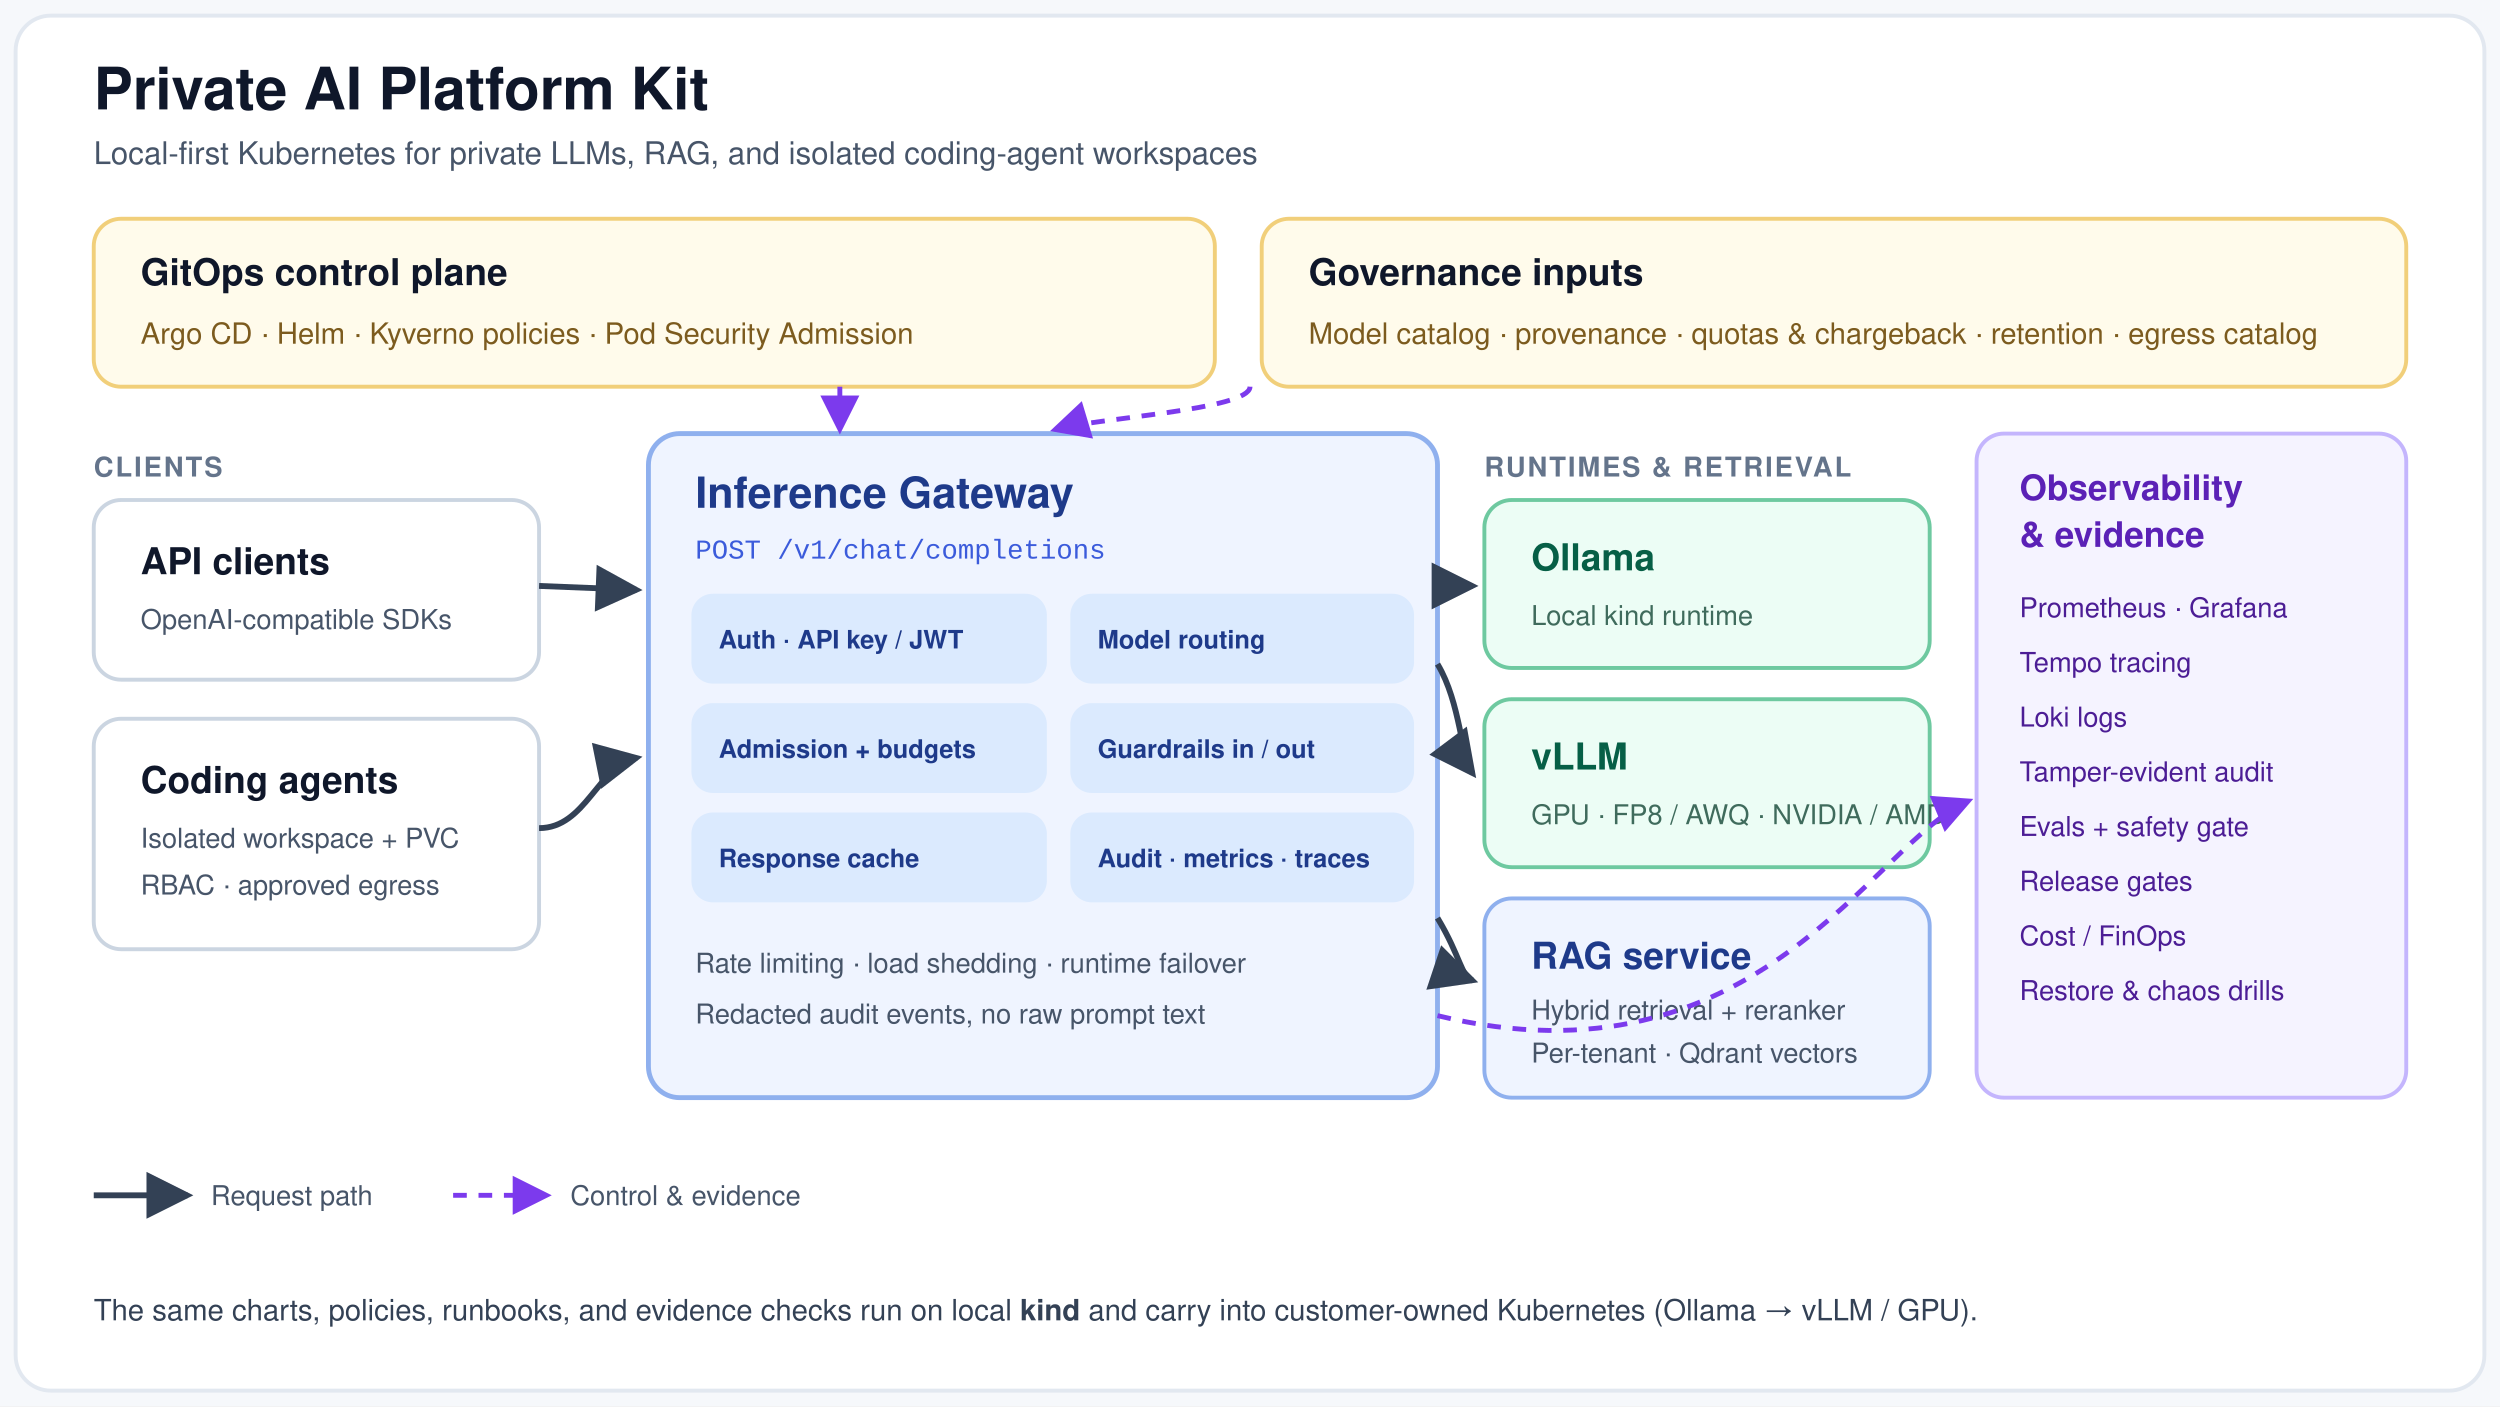
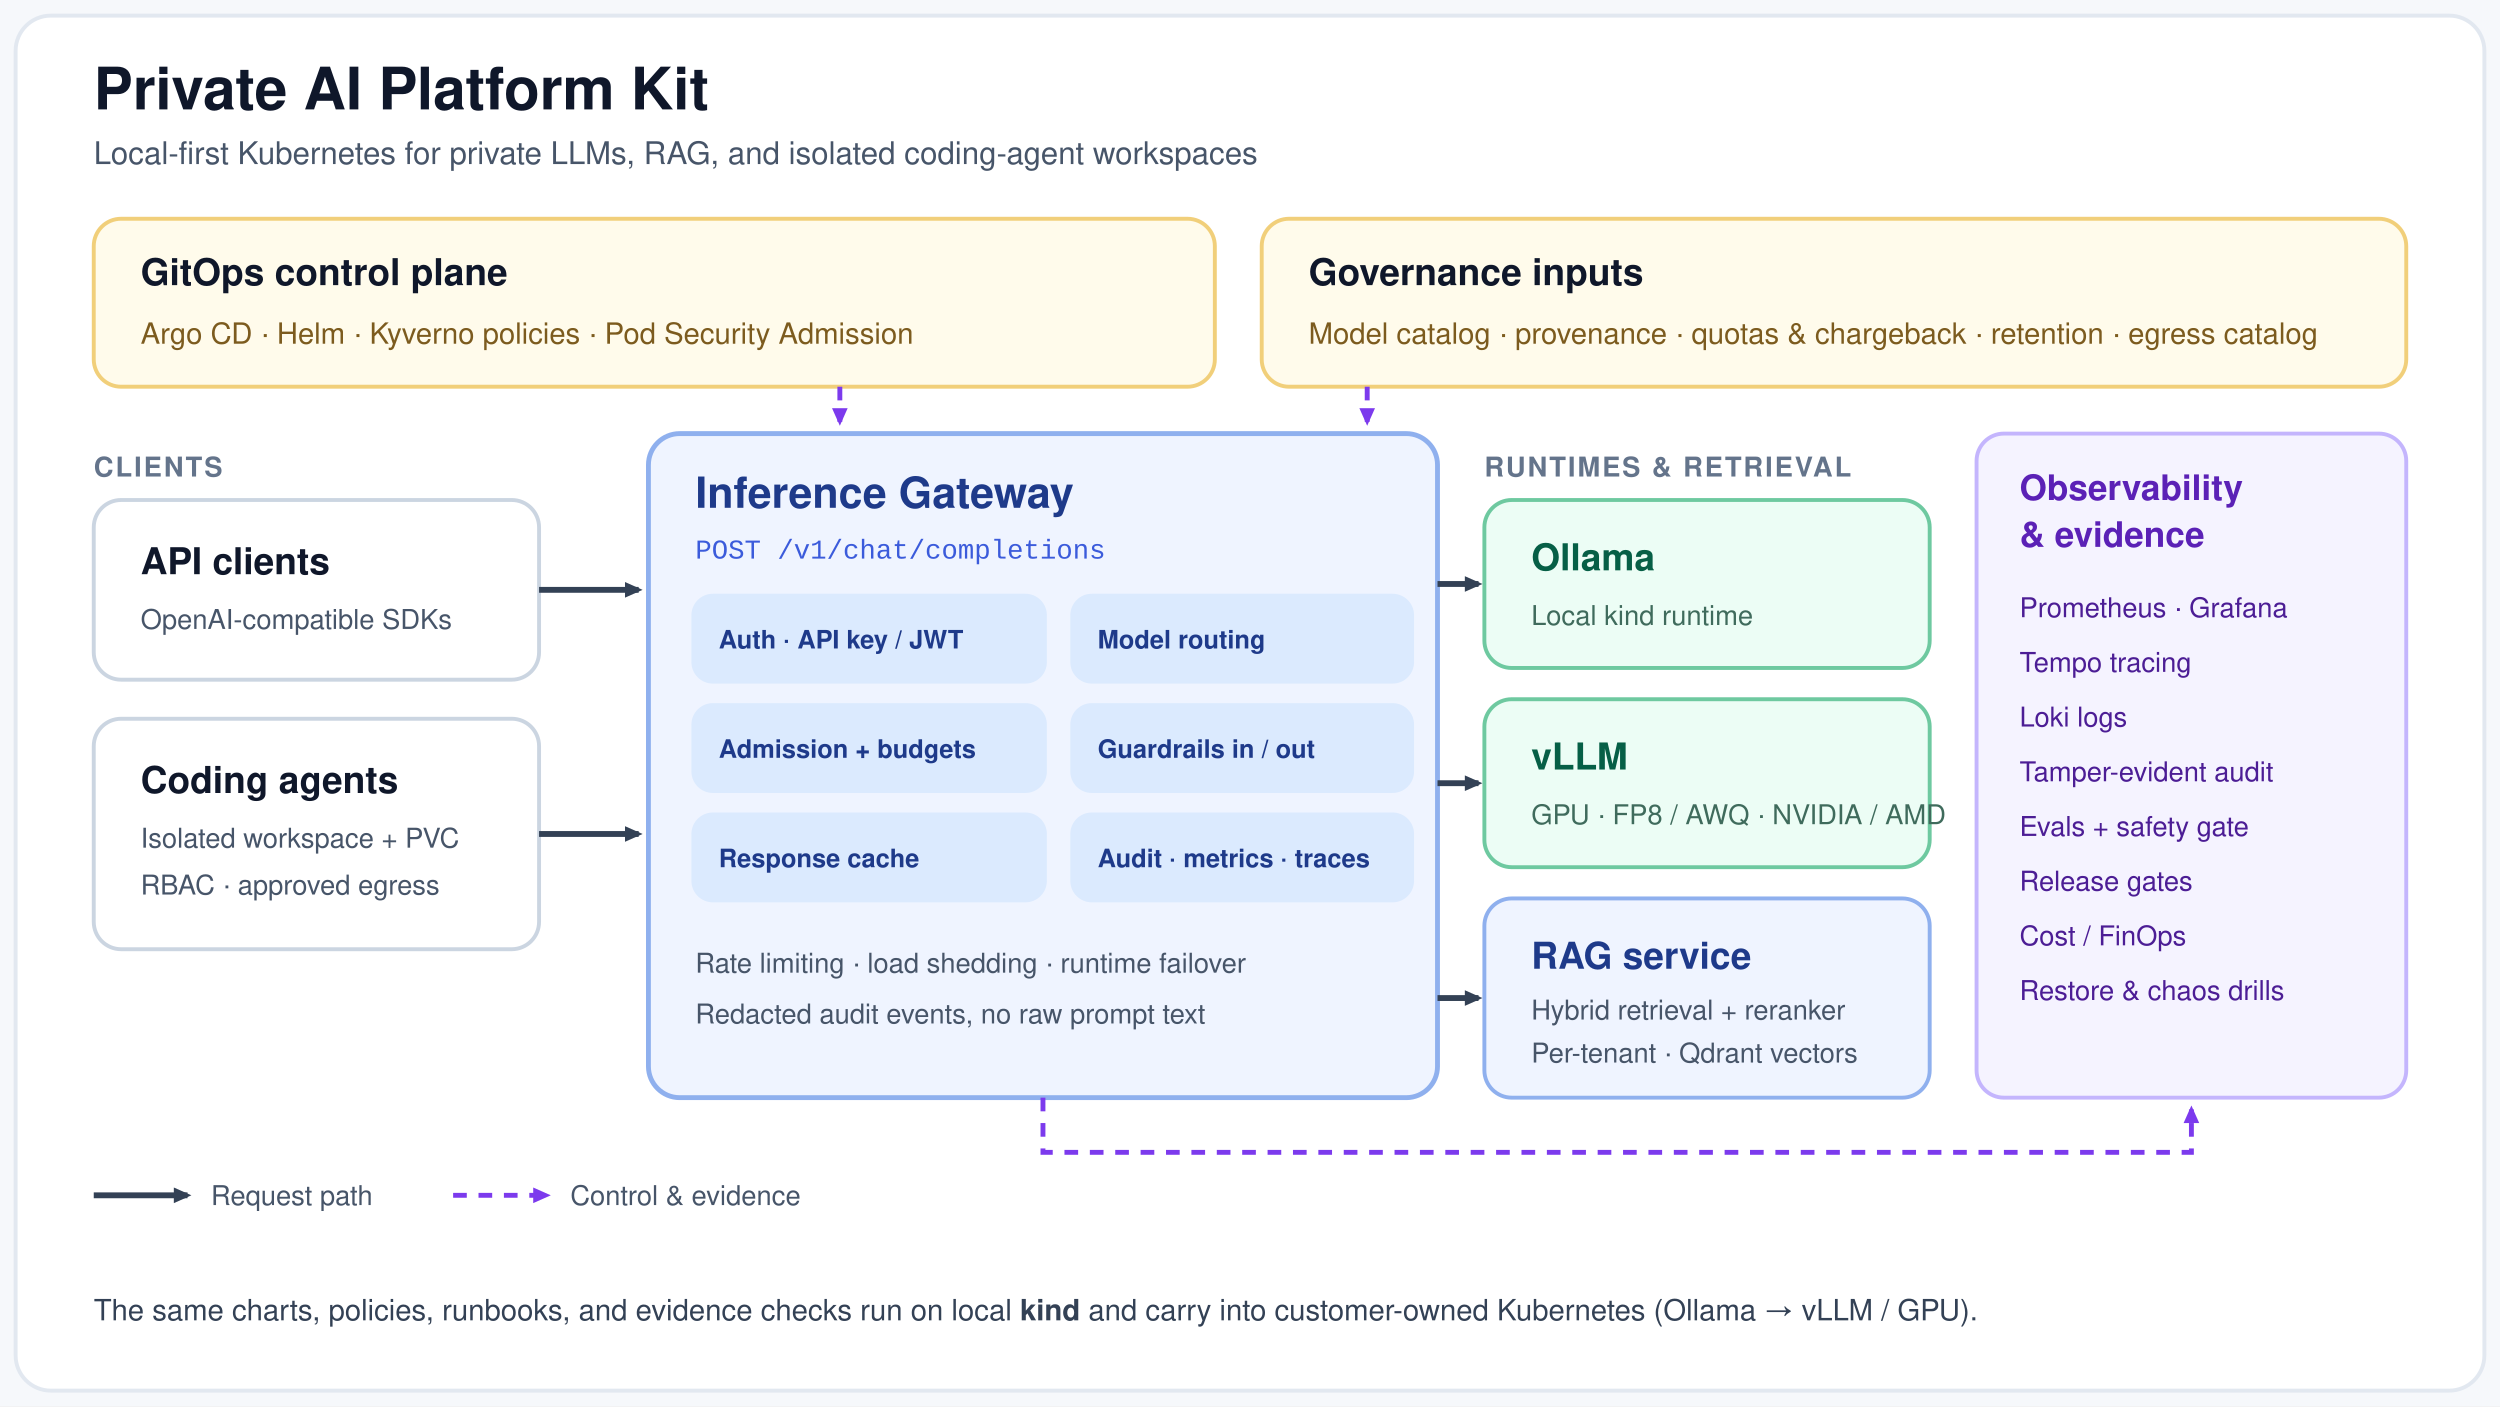
<svg xmlns="http://www.w3.org/2000/svg" width="1280" height="720" viewBox="0 0 1280 720" role="img" aria-labelledby="title desc" font-family="'Segoe UI', Helvetica, Arial, sans-serif">
  <defs>
-     <marker id="arrow" markerWidth="10" markerHeight="10" refX="8" refY="5" orient="auto" markerUnits="strokeWidth">
-       <path d="M1,1 L9,5 L1,9 Z" fill="#334155" />
+     <marker id="arrow" markerWidth="13" markerHeight="13" refX="9" refY="6" orient="auto" markerUnits="userSpaceOnUse">
+       <path d="M2,2 L11,6 L2,10 Z" fill="#334155" />
    </marker>
-     <marker id="arrowSoft" markerWidth="10" markerHeight="10" refX="8" refY="5" orient="auto" markerUnits="strokeWidth">
-       <path d="M1,1 L9,5 L1,9 Z" fill="#7c3aed" />
+     <marker id="arrowSoft" markerWidth="13" markerHeight="13" refX="9" refY="6" orient="auto" markerUnits="userSpaceOnUse">
+       <path d="M2,2 L11,6 L2,10 Z" fill="#7c3aed" />
    </marker>
  </defs>
  <rect x="0" y="0" width="1280" height="720" fill="#f6f8fb" />
  <rect x="8" y="8" width="1264" height="704" rx="18" fill="#ffffff" stroke="#e2e8f0" stroke-width="2" />
  <text x="48" y="56" font-size="30" font-weight="800" fill="#0f172a">Private AI Platform Kit</text>
  <text x="48" y="84" font-size="16" fill="#475569">Local-first Kubernetes for private LLMs, RAG, and isolated coding-agent workspaces</text>
  <rect x="48" y="112" width="574" height="86" rx="14" fill="#fffbeb" stroke="#f1cf7a" stroke-width="2" />
  <text x="72" y="146" font-size="19" font-weight="700" fill="#0f172a">GitOps control plane</text>
  <text x="72" y="176" font-size="15" fill="#7c5b1e">Argo CD · Helm · Kyverno policies · Pod Security Admission</text>
  <rect x="646" y="112" width="586" height="86" rx="14" fill="#fffbeb" stroke="#f1cf7a" stroke-width="2" />
  <text x="670" y="146" font-size="19" font-weight="700" fill="#0f172a">Governance inputs</text>
  <text x="670" y="176" font-size="15" fill="#7c5b1e">Model catalog · provenance · quotas &amp; chargeback · retention · egress catalog</text>
  <text x="48" y="244" font-size="14" font-weight="700" fill="#64748b" letter-spacing="1">CLIENTS</text>
  <rect x="48" y="256" width="228" height="92" rx="14" fill="#ffffff" stroke="#cbd5e1" stroke-width="2" />
  <text x="72" y="294" font-size="19" font-weight="700" fill="#0f172a">API clients</text>
  <text x="72" y="322" font-size="14" fill="#475569">OpenAI-compatible SDKs</text>
  <rect x="48" y="368" width="228" height="118" rx="14" fill="#ffffff" stroke="#cbd5e1" stroke-width="2" />
  <text x="72" y="406" font-size="19" font-weight="700" fill="#0f172a">Coding agents</text>
  <text x="72" y="434" font-size="14" fill="#475569">Isolated workspace + PVC</text>
  <text x="72" y="458" font-size="14" fill="#475569">RBAC · approved egress</text>
  <rect x="332" y="222" width="404" height="340" rx="16" fill="#eff4ff" stroke="#8fb0ee" stroke-width="2.5" />
  <text x="356" y="260" font-size="22" font-weight="800" fill="#1e3a8a">Inference Gateway</text>
  <text x="356" y="286" font-size="14" fill="#3b5bdb" font-family="'Courier New', monospace">POST /v1/chat/completions</text>
  <rect x="354" y="304" width="182" height="46" rx="11" fill="#dbeafe" />
  <text x="368" y="332" font-size="13" font-weight="600" fill="#1e3a8a">Auth · API key / JWT</text>
  <rect x="548" y="304" width="176" height="46" rx="11" fill="#dbeafe" />
  <text x="562" y="332" font-size="13" font-weight="600" fill="#1e3a8a">Model routing</text>
  <rect x="354" y="360" width="182" height="46" rx="11" fill="#dbeafe" />
  <text x="368" y="388" font-size="13" font-weight="600" fill="#1e3a8a">Admission + budgets</text>
  <rect x="548" y="360" width="176" height="46" rx="11" fill="#dbeafe" />
  <text x="562" y="388" font-size="13" font-weight="600" fill="#1e3a8a">Guardrails in / out</text>
  <rect x="354" y="416" width="182" height="46" rx="11" fill="#dbeafe" />
  <text x="368" y="444" font-size="13" font-weight="600" fill="#1e3a8a">Response cache</text>
  <rect x="548" y="416" width="176" height="46" rx="11" fill="#dbeafe" />
  <text x="562" y="444" font-size="13" font-weight="600" fill="#1e3a8a">Audit · metrics · traces</text>
  <text x="356" y="498" font-size="14" fill="#475569">Rate limiting · load shedding · runtime failover</text>
  <text x="356" y="524" font-size="14" fill="#475569">Redacted audit events, no raw prompt text</text>
  <text x="760" y="244" font-size="14" font-weight="700" fill="#64748b" letter-spacing="1">RUNTIMES &amp; RETRIEVAL</text>
  <rect x="760" y="256" width="228" height="86" rx="14" fill="#ecfdf5" stroke="#6ec9a0" stroke-width="2" />
  <text x="784" y="292" font-size="19" font-weight="700" fill="#065f46">Ollama</text>
  <text x="784" y="320" font-size="14" fill="#3f6b5c">Local kind runtime</text>
  <rect x="760" y="358" width="228" height="86" rx="14" fill="#ecfdf5" stroke="#6ec9a0" stroke-width="2" />
  <text x="784" y="394" font-size="19" font-weight="700" fill="#065f46">vLLM</text>
  <text x="784" y="422" font-size="14" fill="#3f6b5c">GPU · FP8 / AWQ · NVIDIA / AMD</text>
  <rect x="760" y="460" width="228" height="102" rx="14" fill="#eff4ff" stroke="#8fb0ee" stroke-width="2" />
  <text x="784" y="496" font-size="19" font-weight="700" fill="#1e3a8a">RAG service</text>
  <text x="784" y="522" font-size="14" fill="#475569">Hybrid retrieval + reranker</text>
  <text x="784" y="544" font-size="14" fill="#475569">Per-tenant · Qdrant vectors</text>
  <rect x="1012" y="222" width="220" height="340" rx="14" fill="#f5f3ff" stroke="#c4b5fd" stroke-width="2" />
  <text x="1034" y="256" font-size="18" font-weight="700" fill="#5b21b6">Observability</text>
  <text x="1034" y="280" font-size="18" font-weight="700" fill="#5b21b6">&amp; evidence</text>
  <text x="1034" y="316" font-size="14" fill="#4c1d95">Prometheus · Grafana</text>
  <text x="1034" y="344" font-size="14" fill="#4c1d95">Tempo tracing</text>
  <text x="1034" y="372" font-size="14" fill="#4c1d95">Loki logs</text>
  <text x="1034" y="400" font-size="14" fill="#4c1d95">Tamper-evident audit</text>
  <text x="1034" y="428" font-size="14" fill="#4c1d95">Evals + safety gate</text>
  <text x="1034" y="456" font-size="14" fill="#4c1d95">Release gates</text>
  <text x="1034" y="484" font-size="14" fill="#4c1d95">Cost / FinOps</text>
  <text x="1034" y="512" font-size="14" fill="#4c1d95">Restore &amp; chaos drills</text>
-   <path d="M276 300 L326 302" fill="none" stroke="#334155" stroke-width="3" marker-end="url(#arrow)" />
-   <path d="M276 424 C300 424 306 392 326 388" fill="none" stroke="#334155" stroke-width="3" marker-end="url(#arrow)" />
-   <path d="M736 300 C748 300 750 300 754 300" fill="none" stroke="#334155" stroke-width="3" marker-end="url(#arrow)" />
-   <path d="M736 340 C748 360 748 388 754 396" fill="none" stroke="#334155" stroke-width="3" marker-end="url(#arrow)" />
-   <path d="M736 470 C748 490 748 500 754 502" fill="none" stroke="#334155" stroke-width="3" marker-end="url(#arrow)" />
-   <path d="M430 198 L430 220" fill="none" stroke="#7c3aed" stroke-width="2.5" stroke-dasharray="7 6" marker-end="url(#arrowSoft)" />
-   <path d="M640 198 C640 210 560 214 540 220" fill="none" stroke="#7c3aed" stroke-width="2.5" stroke-dasharray="7 6" marker-end="url(#arrowSoft)" />
-   <path d="M736 520 C900 560 960 430 1008 410" fill="none" stroke="#7c3aed" stroke-width="2.5" stroke-dasharray="7 6" marker-end="url(#arrowSoft)" />
+   <path d="M276 302 L327 302" fill="none" stroke="#334155" stroke-width="3" marker-end="url(#arrow)" />
+   <path d="M276 427 L327 427" fill="none" stroke="#334155" stroke-width="3" marker-end="url(#arrow)" />
+   <path d="M736 299 L757 299" fill="none" stroke="#334155" stroke-width="3" marker-end="url(#arrow)" />
+   <path d="M736 401 L757 401" fill="none" stroke="#334155" stroke-width="3" marker-end="url(#arrow)" />
+   <path d="M736 511 L757 511" fill="none" stroke="#334155" stroke-width="3" marker-end="url(#arrow)" />
+   <path d="M430 198 L430 216" fill="none" stroke="#7c3aed" stroke-width="2.5" stroke-dasharray="7 6" marker-end="url(#arrowSoft)" />
+   <path d="M700 198 L700 216" fill="none" stroke="#7c3aed" stroke-width="2.5" stroke-dasharray="7 6" marker-end="url(#arrowSoft)" />
+   <path d="M534 562 L534 590 L1122 590 L1122 568" fill="none" stroke="#7c3aed" stroke-width="2.5" stroke-dasharray="7 6" marker-end="url(#arrowSoft)" />
  <path d="M48 612 L96 612" fill="none" stroke="#334155" stroke-width="3" marker-end="url(#arrow)" />
  <text x="108" y="617" font-size="14" fill="#475569">Request path</text>
  <path d="M232 612 L280 612" fill="none" stroke="#7c3aed" stroke-width="2.5" stroke-dasharray="7 6" marker-end="url(#arrowSoft)" />
  <text x="292" y="617" font-size="14" fill="#475569">Control &amp; evidence</text>
  <text x="48" y="676" font-size="15" fill="#334155">The same charts, policies, runbooks, and evidence checks run on local <tspan font-weight="700">kind</tspan> and carry into customer-owned Kubernetes (Ollama → vLLM / GPU).</text>
</svg>
